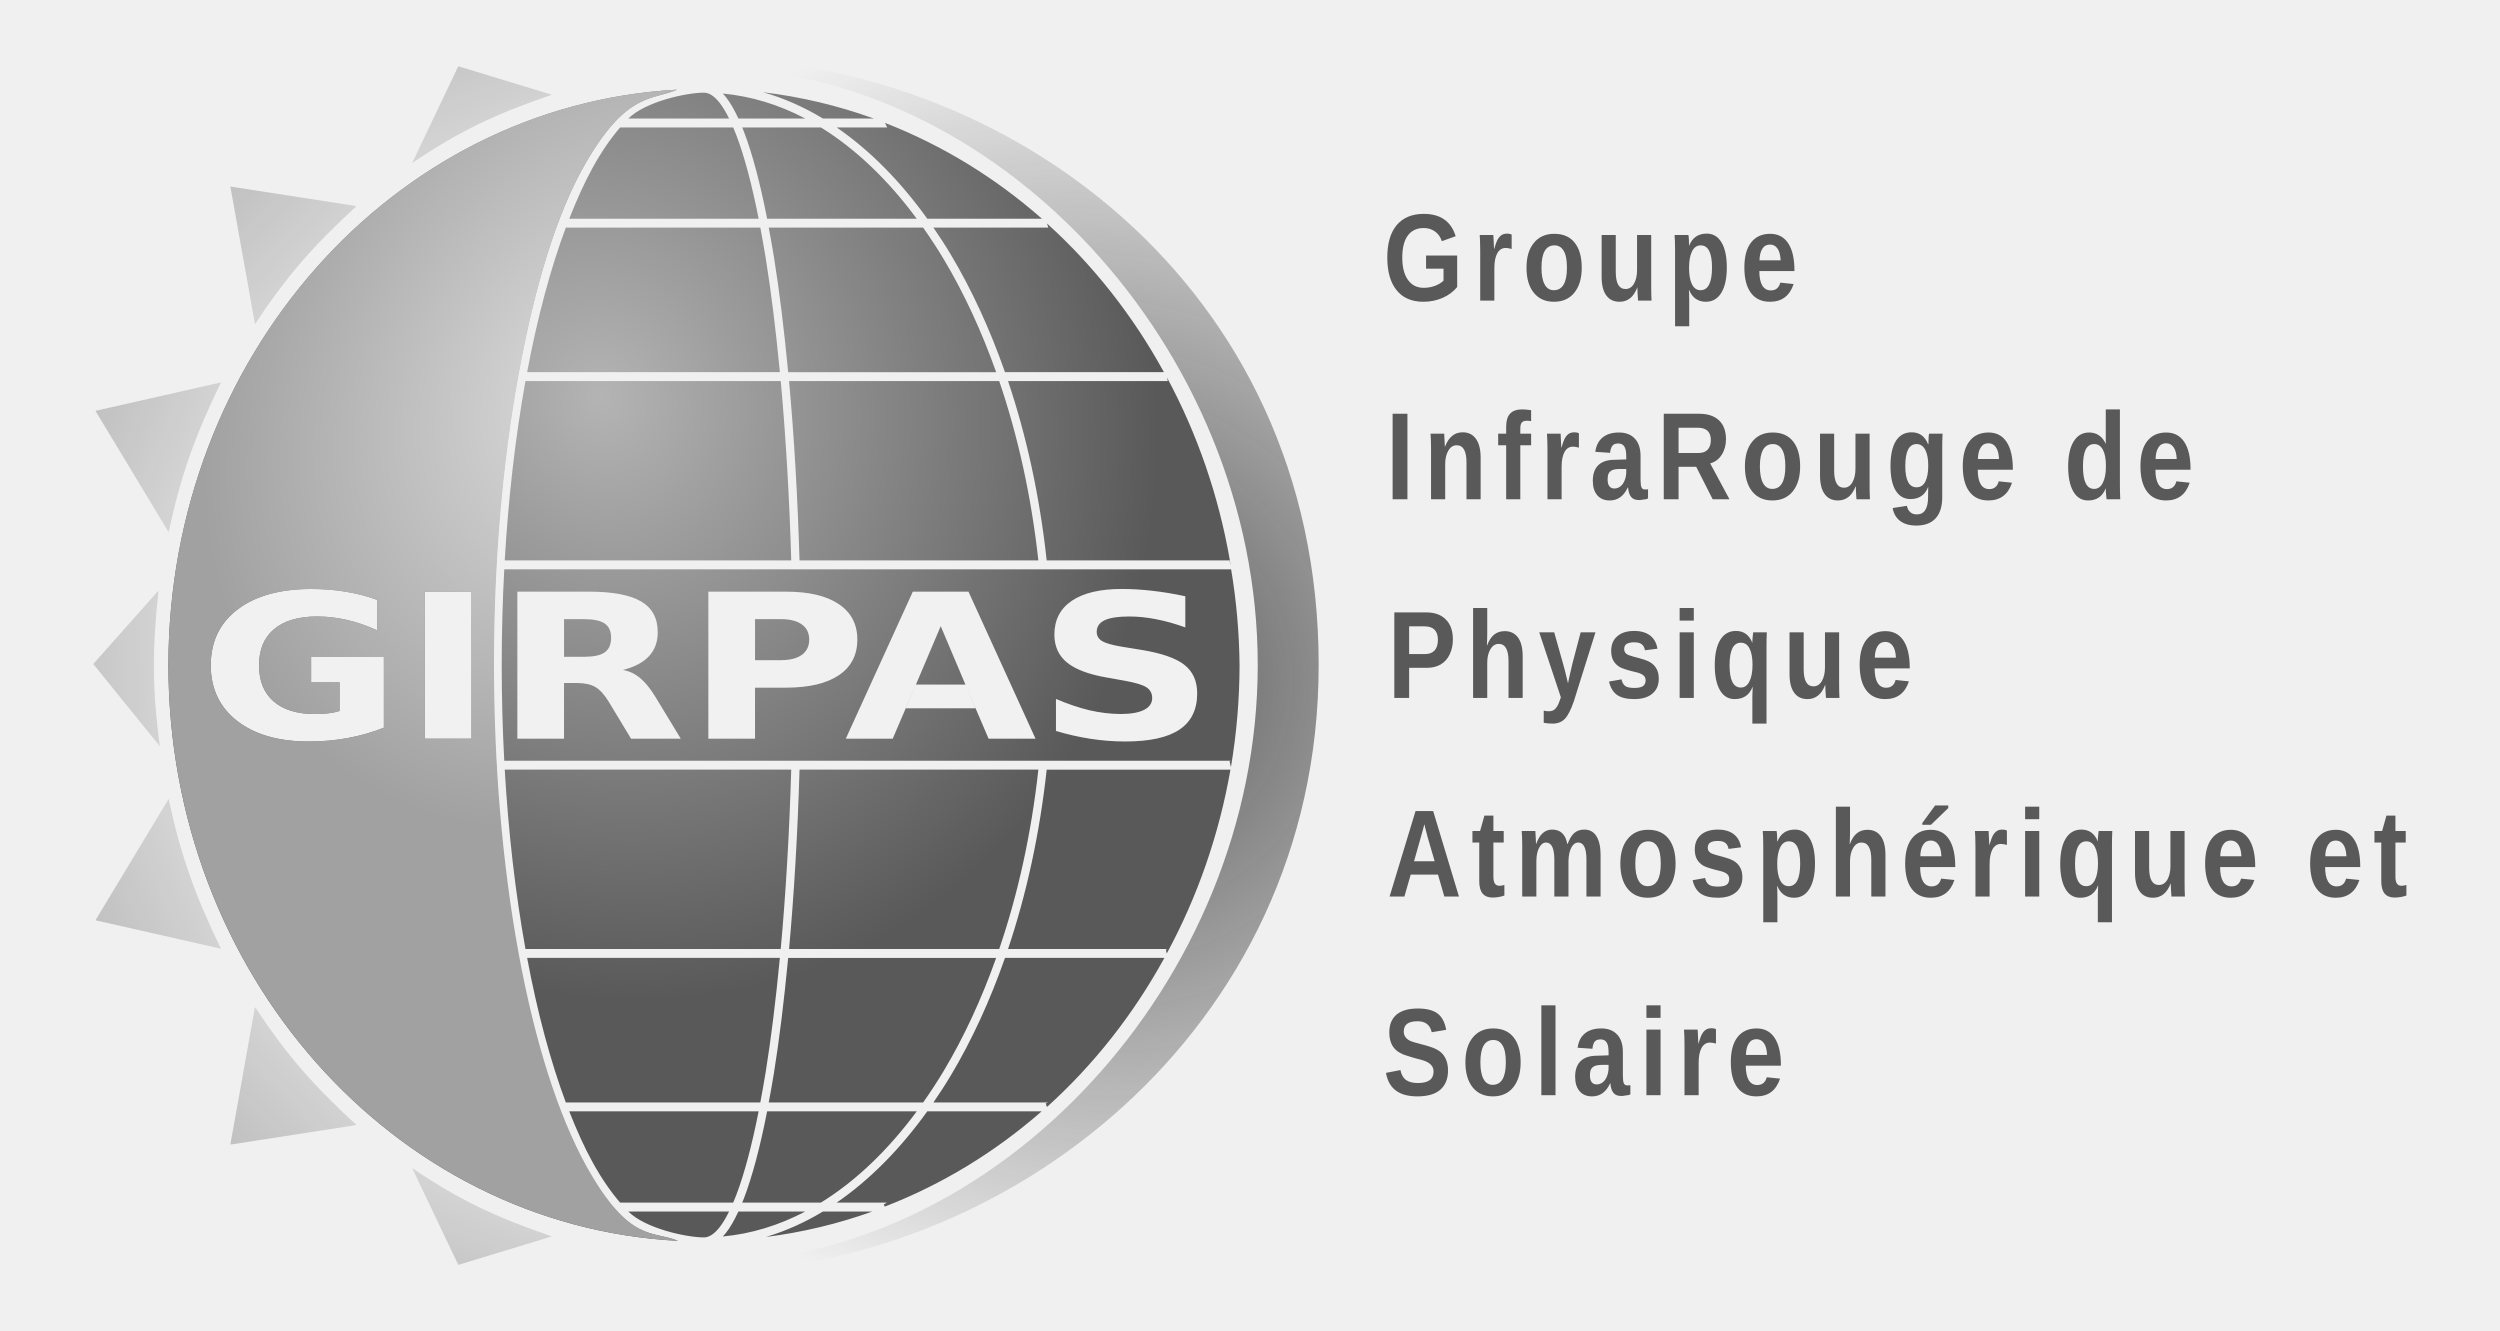
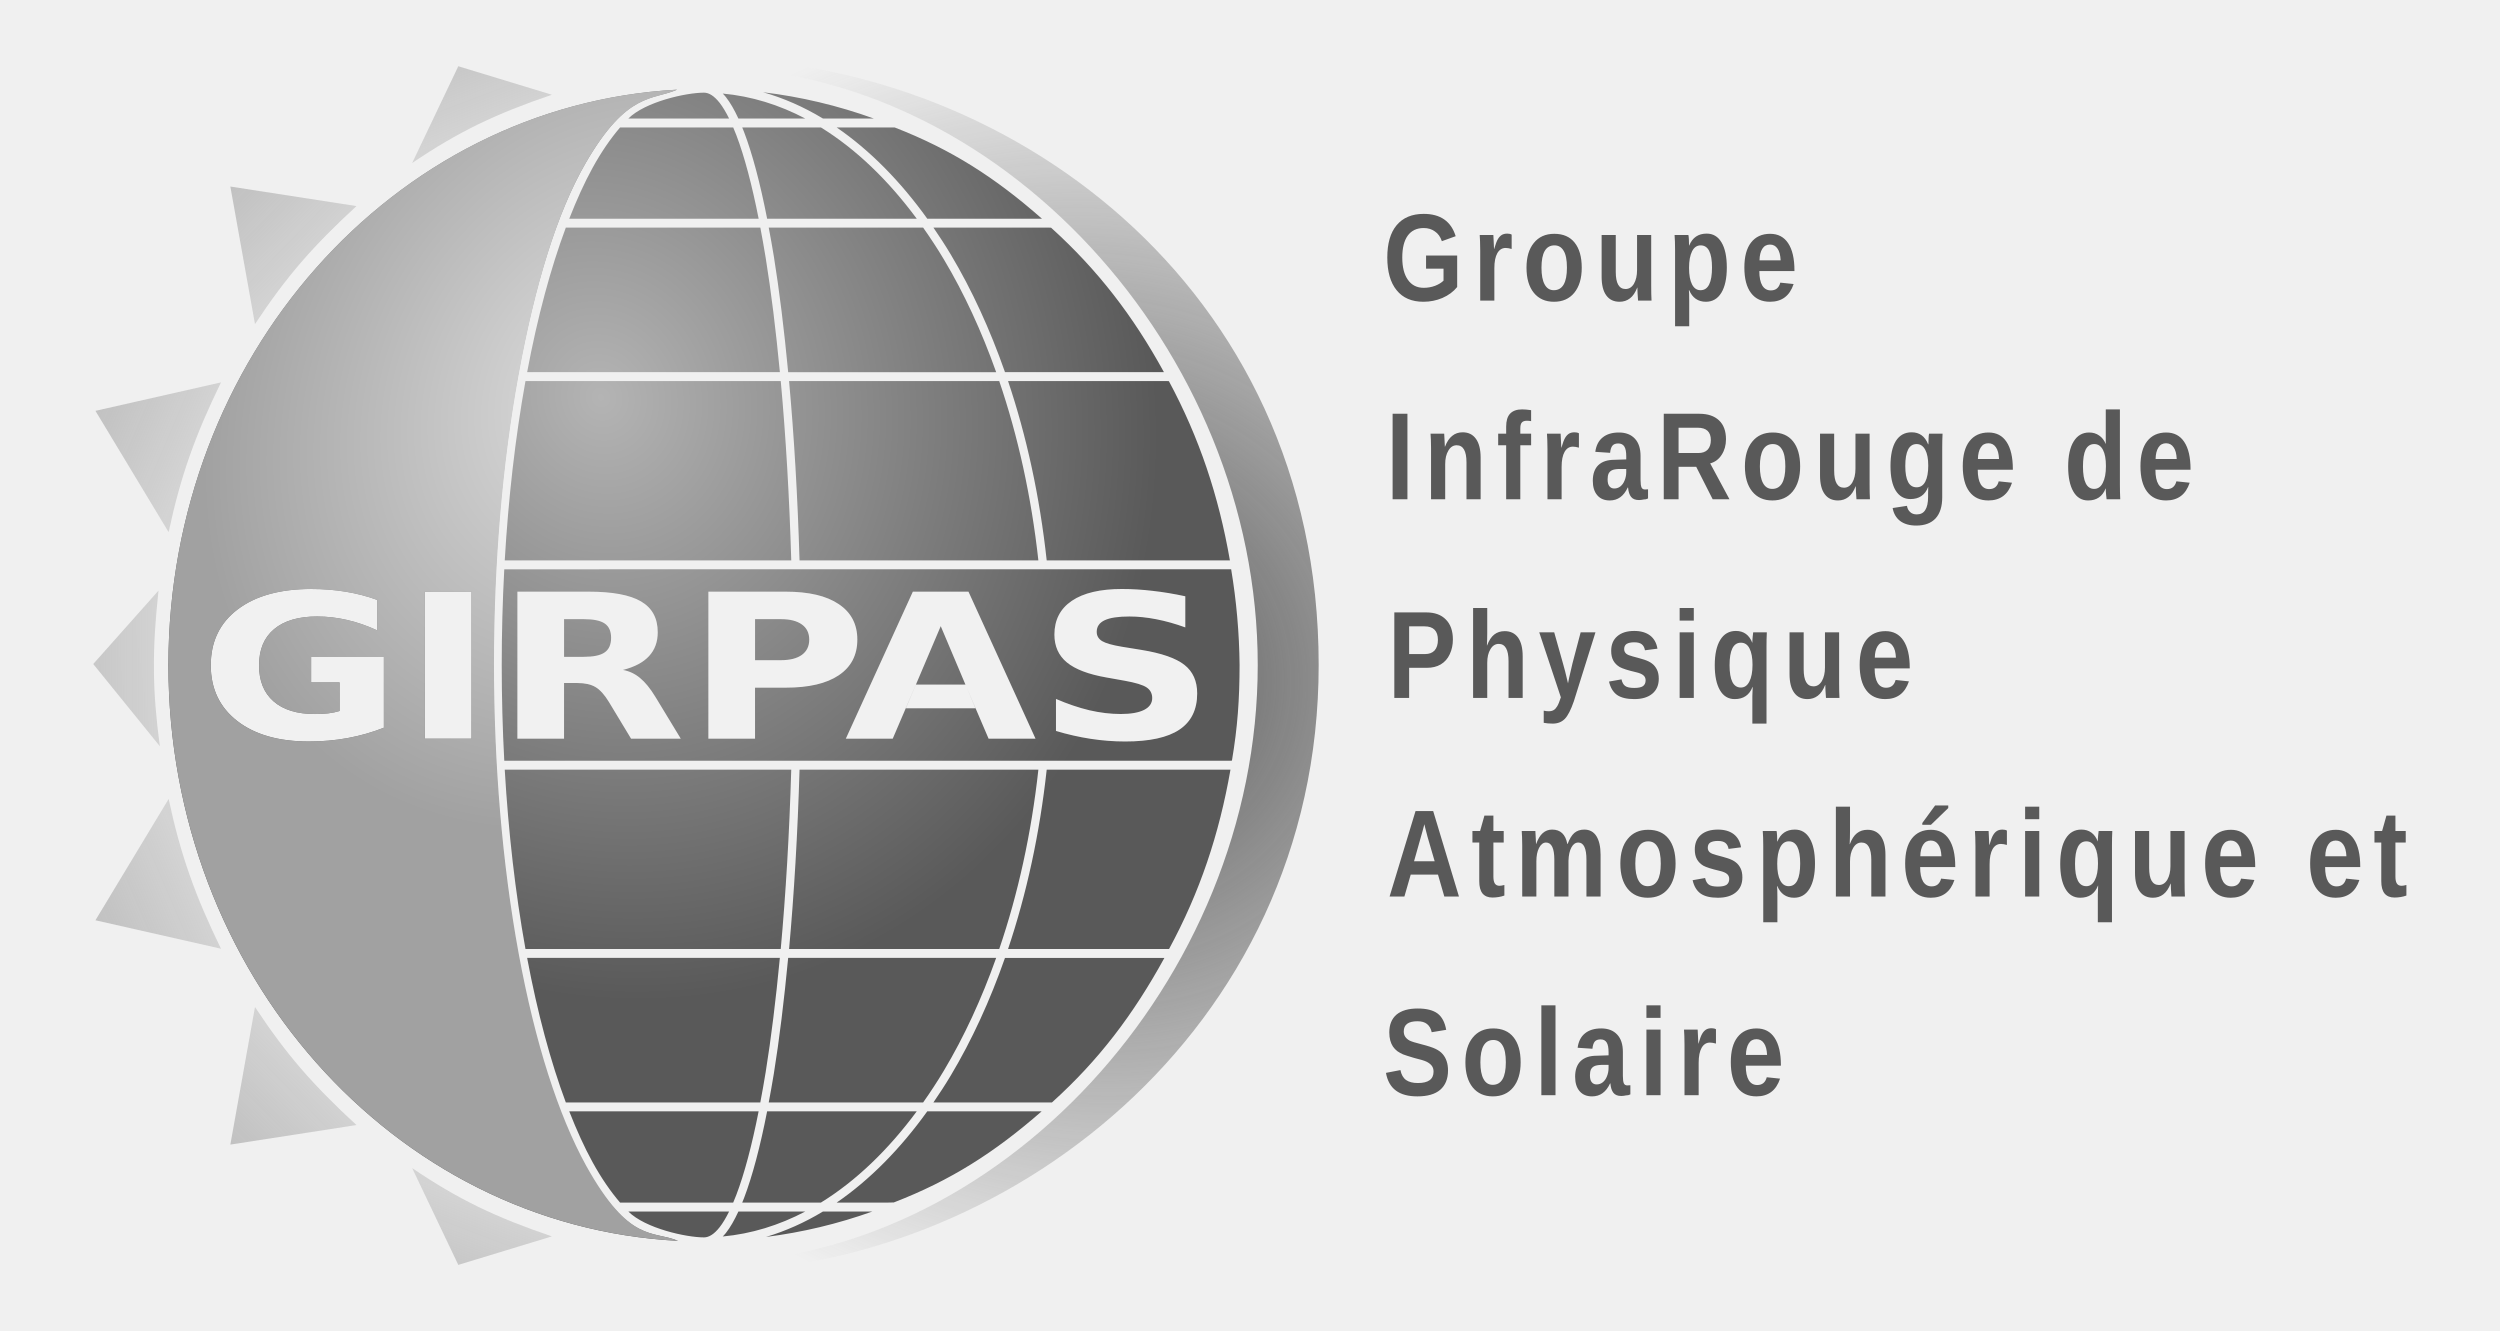
<svg xmlns="http://www.w3.org/2000/svg" xmlns:xlink="http://www.w3.org/1999/xlink" width="214.526" height="114.133" viewBox="0 0 214.526 114.133" id="svg2" version="1.1">
  <defs id="defs4">
    <linearGradient id="linearGradient4248">
      <stop id="stop4250" offset="0" style="stop-color:#a1a1a1;stop-opacity:1" />
      <stop id="stop4252" offset="1" style="stop-color:#a1a1a1;stop-opacity:0" />
    </linearGradient>
    <linearGradient id="linearGradient4242">
      <stop id="stop4244" offset="0" style="stop-color:#a1a1a1;stop-opacity:1" />
      <stop id="stop4246" offset="1" style="stop-color:#a1a1a1;stop-opacity:0" />
    </linearGradient>
    <linearGradient id="linearGradient4236">
      <stop id="stop4238" offset="0" style="stop-color:#a1a1a1;stop-opacity:1" />
      <stop id="stop4240" offset="1" style="stop-color:#a1a1a1;stop-opacity:0" />
    </linearGradient>
    <linearGradient id="linearGradient4230">
      <stop id="stop4232" offset="0" style="stop-color:#a1a1a1;stop-opacity:1" />
      <stop id="stop4234" offset="1" style="stop-color:#a1a1a1;stop-opacity:0" />
    </linearGradient>
    <linearGradient id="linearGradient4224">
      <stop id="stop4226" offset="0" style="stop-color:#a1a1a1;stop-opacity:1" />
      <stop id="stop4228" offset="1" style="stop-color:#a1a1a1;stop-opacity:0" />
    </linearGradient>
    <linearGradient id="linearGradient4218">
      <stop id="stop4220" offset="0" style="stop-color:#a1a1a1;stop-opacity:1" />
      <stop id="stop4222" offset="1" style="stop-color:#a1a1a1;stop-opacity:0" />
    </linearGradient>
    <radialGradient xlink:href="#linearGradient4615" id="radialGradient4621" cx="209.682" cy="1128.544" fx="209.682" fy="1128.544" r="49.128" gradientTransform="matrix(-0.8248041,-0.8422297,0.8132608,-0.7964346,-652.8102,2063.219)" gradientUnits="userSpaceOnUse" />
    <linearGradient id="linearGradient4615">
      <stop style="stop-color:#595959;stop-opacity:1" offset="0" id="stop4617" />
      <stop style="stop-color:#595959;stop-opacity:0" offset="1" id="stop4619" />
    </linearGradient>
    <linearGradient xlink:href="#linearGradient4242" id="linearGradient4411-3" gradientUnits="userSpaceOnUse" gradientTransform="matrix(0.9443698,0.3288214,-0.300842,0.8556928,304.7204,106.7689)" x1="26.916" y1="985.626" x2="67.819" y2="988.102" />
    <linearGradient id="linearGradient5074">
      <stop style="stop-color:#a1a1a1;stop-opacity:1" offset="0" id="stop5076" />
      <stop style="stop-color:#a1a1a1;stop-opacity:0" offset="1" id="stop5078" />
    </linearGradient>
    <linearGradient xlink:href="#linearGradient5074" id="linearGradient4413-1" gradientUnits="userSpaceOnUse" gradientTransform="matrix(0.435596,0.9001188,-0.8176463,0.3926455,866.4173,505.6865)" x1="26.967" y1="985.321" x2="67.934" y2="988.466" />
    <linearGradient xlink:href="#linearGradient4248" id="linearGradient4415-6" gradientUnits="userSpaceOnUse" gradientTransform="matrix(0.7588463,0.6512374,-0.5927824,0.6865312,612.2647,240.3469)" x1="26.778" y1="985.516" x2="68.577" y2="987.87" />
    <linearGradient xlink:href="#linearGradient4236" id="linearGradient5502" x1="26.914" y1="987.482" x2="68.603" y2="987.482" gradientUnits="userSpaceOnUse" gradientTransform="matrix(0.9999323,-0.0096479,0.0060153,0.907017,-14.86264,165.2427)" />
    <linearGradient xlink:href="#linearGradient4230" id="linearGradient4336-4" gradientUnits="userSpaceOnUse" gradientTransform="matrix(0.9443698,0.3288214,-0.300842,0.8556928,294.1548,179.7555)" x1="26.916" y1="985.626" x2="67.819" y2="988.102" />
    <linearGradient xlink:href="#linearGradient4224" id="linearGradient4378-4" gradientUnits="userSpaceOnUse" gradientTransform="matrix(0.7588463,0.6512374,-0.5927824,0.6865312,601.699,313.3334)" x1="26.778" y1="985.516" x2="68.577" y2="987.87" />
    <linearGradient xlink:href="#linearGradient4218" id="linearGradient4340-2" gradientUnits="userSpaceOnUse" gradientTransform="matrix(0.435596,0.9001188,-0.8176463,0.3926455,855.8516,578.673)" x1="26.967" y1="985.321" x2="67.934" y2="988.466" />
    <linearGradient id="linearGradient5080">
      <stop style="stop-color:#dedede;stop-opacity:1" offset="0" id="stop5082" />
      <stop style="stop-color:#a1a1a1;stop-opacity:1" offset="1" id="stop5084" />
    </linearGradient>
    <linearGradient id="linearGradient5090">
      <stop style="stop-color:#b4b4b4;stop-opacity:1" offset="0" id="stop5092" />
      <stop style="stop-color:#595959;stop-opacity:1" offset="1" id="stop5094" />
    </linearGradient>
-     <radialGradient xlink:href="#linearGradient5090" id="radialGradient9738" cx="258.212" cy="1084.759" fx="258.212" fy="1084.759" r="45.961" gradientTransform="matrix(0.3892437,1.071919,-0.9662949,0.3508885,997.4349,306.6415)" gradientUnits="userSpaceOnUse" />
    <radialGradient xlink:href="#linearGradient5080" id="radialGradient5117-7" cx="93.722" cy="983.472" fx="93.722" fy="983.472" r="21.868" gradientTransform="matrix(-1.228901,-0.8393257,1.032268,-1.511398,-849.3591,2528.517)" gradientUnits="userSpaceOnUse" />
+     <radialGradient xlink:href="#linearGradient5090" id="radialGradient9738-9" cx="258.212" cy="1084.759" fx="258.212" fy="1084.759" r="45.961" gradientTransform="matrix(0.3892437,1.071919,-0.9662949,0.3508885,997.4348,306.6415)" gradientUnits="userSpaceOnUse" />
  </defs>
  <g transform="translate(1.825026,-929.9486)" id="layer1">
+     <path style="fill:url(#radialGradient9738-9);fill-opacity:1;stroke:none;stroke-width:0.735;stroke-miterlimit:4;stroke-dasharray:none;stroke-opacity:1" d="m 56.277,937.642 c -24.434,1.322 -43.624,23.026 -43.654,49.373 0.013,26.395 19.256,48.135 43.736,49.412 -2.151,-0.909 -4.159,0.26 -7.939,-6.352 -2.382,-4.33 -4.387,-10.552 -5.797,-18.238 -2.819,-15.373 -2.819,-34.271 0,-49.644 1.409,-7.686 3.326,-13.958 5.797,-18.238 3.583,-6.206 5.738,-5.383 7.857,-6.312 z m 7.377,0.221 c 1.772,0.504 3.492,1.26 5.141,2.258 1.198,0 2.6,1e-4 3.402,0 l 0.967,0 c -3.087,-1.113 -6.275,-1.87 -9.51,-2.258 z m -5.07,0.037 c -1.521,0 -5.034,0.771 -6.492,2.221 l 8.648,0 c -0.272,-0.547 -0.545,-1.008 -0.816,-1.352 -0.481,-0.611 -0.927,-0.869 -1.34,-0.869 z m 1.609,0.076 c 0.091,0.095 0.182,0.19 0.27,0.301 0.377,0.479 0.733,1.103 1.074,1.844 1.212,0 1.854,-1e-4 4.908,0 l 0.832,0 c -2.258,-1.186 -4.632,-1.92 -7.084,-2.144 z m 14.111,2.908 -0.035,0 -0.104,0 -0.406,0 c -0.357,10e-5 -0.884,0 -1.562,0 l -2.229,0 c 2.842,1.952 5.461,4.605 7.777,7.832 2.266,0 4.909,10e-5 6.424,0 1.275,0 2.265,10e-5 2.936,0 l 0.479,0 c -4.026,-3.541 -7.752,-5.931 -12.641,-7.832 -0.331,0.01 -0.639,0 -0.639,0 z m -22.918,0 c -0.809,0.944 -1.601,2.084 -2.357,3.459 -0.703,1.277 -1.371,2.753 -2.006,4.373 8.236,0 13.187,10e-5 16.252,0 -0.579,-2.926 -1.224,-5.359 -1.912,-7.164 -0.09,-0.237 -0.18,-0.453 -0.271,-0.668 z m 10.479,0 c 0.051,0.127 0.103,0.246 0.154,0.379 0.727,1.907 1.392,4.425 1.984,7.453 2.115,0 3.501,-2e-4 9.352,0 l 3.486,0 c -2.453,-3.317 -5.223,-5.982 -8.223,-7.832 l -2.174,0 c -2.85,-10e-5 -3.474,0 -4.58,0 z m 26.264,8.596 -0.018,0 -0.049,0 -0.195,0 c -0.172,0 -0.426,-10e-5 -0.762,0 -0.671,0 -1.66,-10e-5 -2.936,0 -1.391,10e-5 -3.869,0 -5.896,0 0.514,0.751 1.018,1.521 1.5,2.328 1.793,3.005 3.352,6.395 4.641,10.076 3.046,0 6.603,10e-5 8.641,0 1.718,0 3.051,10e-5 3.955,0 l 1.027,0 0.016,0 c -2.649,-4.835 -5.691,-8.787 -9.684,-12.396 -0.24,-0.01 -0.24,-0.01 -0.24,-0.01 z m -41.4,0 c -1.295,3.471 -2.425,7.641 -3.32,12.404 l 21.688,0 c -0.341,-3.575 -0.747,-6.889 -1.217,-9.805 -0.147,-0.911 -0.303,-1.762 -0.461,-2.6 z m 17.412,0 c 0.149,0.8 0.298,1.606 0.438,2.471 0.477,2.958 0.886,6.314 1.23,9.934 l 12.678,0 5.17,0 c -1.254,-3.531 -2.758,-6.779 -4.479,-9.662 -0.572,-0.958 -1.171,-1.867 -1.787,-2.742 l -4.035,0 c -5.765,-3e-4 -7.149,0 -9.215,0 z m 34.227,13.168 -0.066,0 -0.264,0 c -0.232,10e-5 -0.575,0 -1.027,0 -0.904,10e-5 -2.237,0 -3.955,0 l -8.379,0 c 1.584,4.712 2.718,9.893 3.316,15.391 3.448,0 7.482,10e-5 9.791,0 1.954,-1e-4 3.468,0 4.496,0 l 1.17,0 0.264,0 c -0.96,-5.527 -2.622,-10.521 -5.238,-15.387 -0.107,0 -0.107,0 -0.107,0 z m -55.102,0 c -0.875,4.851 -1.467,10.057 -1.779,15.391 l 24.586,0 c -0.163,-5.508 -0.471,-10.688 -0.902,-15.391 z m 22.619,0 c 0.43,4.709 0.736,9.889 0.898,15.391 l 14.434,0 6.061,0 c -0.606,-5.51 -1.759,-10.693 -3.359,-15.391 l -5.432,0 z m -24.438,16.154 c -0.291,5.438 -0.291,10.988 0,16.426 l 23.314,0 1.33,0 0.709,0 20.559,0 0.713,0 1.939,0 c 2.847,0 5.939,0 7.771,0 l 4.496,0 1.17,0 0.297,0 c 0,0 0,0 0.143,-0.01 0.489,-2.894 0.651,-5.266 0.656,-8.207 -0.028,-2.755 -0.27,-5.502 -0.723,-8.213 l -0.076,0 -0.297,0 -1.17,0 c -1.028,10e-5 -2.542,0 -4.496,0 l -7.771,0 -1.939,0 -0.713,0 -20.559,0 -0.709,0 -1.33,0 z m -16.553,1.689 c 1.033,0 2.02,0.079 2.963,0.236 0.95,0.158 1.845,0.391 2.684,0.701 l 0,2.611 c -0.867,-0.4 -1.73,-0.699 -2.59,-0.896 -0.853,-0.197 -1.709,-0.295 -2.568,-0.295 -1.595,0 -2.825,0.363 -3.691,1.09 -0.86,0.721 -1.289,1.754 -1.289,3.1 0,1.335 0.414,2.365 1.246,3.092 0.832,0.727 2.015,1.09 3.547,1.09 0.416,0 0.801,-0.019 1.154,-0.059 0.361,-0.045 0.683,-0.113 0.967,-0.203 l 0,-2.451 -2.443,0 0,-2.18 6.24,0 0,6.066 0,0 c -0.998,0.394 -2.035,0.69 -3.109,0.887 -1.075,0.197 -2.184,0.295 -3.328,0.295 -2.586,0 -4.635,-0.586 -6.146,-1.758 -1.511,-1.177 -2.268,-2.771 -2.268,-4.781 0,-2.033 0.769,-3.633 2.309,-4.799 1.539,-1.166 3.648,-1.748 6.324,-1.748 z m 69.562,0 c 0.853,0 1.732,0.053 2.633,0.16 0.901,0.101 1.833,0.256 2.797,0.465 l 0,2.67 c -0.853,-0.31 -1.685,-0.543 -2.496,-0.701 -0.811,-0.158 -1.578,-0.236 -2.299,-0.236 -0.957,0 -1.663,0.106 -2.121,0.32 -0.458,0.214 -0.686,0.547 -0.686,0.998 0,0.338 0.152,0.602 0.457,0.793 0.312,0.186 0.872,0.347 1.684,0.482 l 1.707,0.277 c 1.726,0.282 2.954,0.711 3.682,1.285 0.728,0.575 1.092,1.39 1.092,2.449 0,1.391 -0.51,2.428 -1.529,3.109 -1.012,0.676 -2.562,1.014 -4.648,1.014 -0.985,0 -1.973,-0.076 -2.965,-0.229 -0.991,-0.152 -1.983,-0.377 -2.975,-0.676 l 0,-2.746 c 0.991,0.428 1.949,0.753 2.871,0.973 0.929,0.214 1.824,0.32 2.684,0.32 0.874,0 1.543,-0.117 2.008,-0.353 0.465,-0.237 0.695,-0.574 0.695,-1.014 0,-0.394 -0.16,-0.7 -0.479,-0.914 -0.312,-0.214 -0.938,-0.405 -1.881,-0.574 l -1.551,-0.277 c -1.553,-0.27 -2.689,-0.702 -3.41,-1.293 -0.714,-0.591 -1.072,-1.388 -1.072,-2.391 0,-1.256 0.5,-2.223 1.498,-2.898 0.998,-0.676 2.433,-1.014 4.305,-1.014 z m -59.828,0.229 4.004,0 0,12.613 -4.004,0 z m 7.945,0 6.115,0 c 2.045,0 3.542,0.278 4.492,0.836 0.957,0.557 1.436,1.439 1.436,2.644 0,0.834 -0.251,1.518 -0.75,2.053 -0.492,0.535 -1.238,0.93 -2.236,1.183 0.548,0.101 1.037,0.331 1.467,0.692 0.437,0.355 0.877,0.896 1.32,1.623 l 2.174,3.582 -4.264,0 -1.893,-3.135 c -0.381,-0.631 -0.769,-1.062 -1.164,-1.293 -0.388,-0.231 -0.909,-0.346 -1.561,-0.346 l -1.133,0 0,4.773 -4.004,0 z m 16.389,0 6.646,0 c 1.976,0 3.491,0.357 4.545,1.072 1.061,0.71 1.59,1.723 1.59,3.041 0,1.324 -0.529,2.343 -1.59,3.059 -1.054,0.71 -2.569,1.065 -4.545,1.065 l -2.643,0 0,4.377 -4.004,0 z m 17.545,0 4.773,0 5.752,12.613 -4.025,0 -1.879,-4.389 0.754,1.783 -5.977,0 0.863,-2.033 -0.002,0 -1.986,4.639 -4.023,0 5.75,-12.613 z m 0.262,7.975 4.252,0 -2.121,-5.018 z m -30.191,-5.617 0,3.234 1.684,0 c 0.839,0 1.438,-0.125 1.799,-0.379 0.367,-0.253 0.553,-0.672 0.553,-1.252 0,-0.575 -0.185,-0.985 -0.553,-1.232 -0.361,-0.248 -0.96,-0.371 -1.799,-0.371 z m 16.389,0 0,3.522 2.215,0 c 0.777,0 1.378,-0.151 1.801,-0.455 0.423,-0.31 0.633,-0.747 0.633,-1.311 0,-0.563 -0.21,-0.997 -0.633,-1.301 -0.423,-0.304 -1.024,-0.455 -1.801,-0.455 z m -21.48,12.914 c 0.313,5.334 0.904,10.539 1.779,15.391 l 21.904,0 c 0.431,-4.703 0.739,-9.883 0.902,-15.391 -4.797,10e-5 -11.039,0 -24.586,0 z m 25.297,0 c -0.162,5.502 -0.469,10.682 -0.898,15.391 l 12.602,0 5.432,0 c 1.601,-4.698 2.753,-9.881 3.359,-15.391 l -6.061,0 c -9.04,-3e-4 -11.262,0 -14.434,0 z m 21.209,0 c -0.598,5.497 -1.733,10.678 -3.316,15.391 2.927,10e-5 6.403,10e-5 8.379,0 1.718,-10e-5 3.051,0 3.955,0 0.452,-10e-5 0.796,0 1.027,0 l 0.264,0 0.065,0 c 0,0 0,0 0.125,0 2.645,-4.884 4.298,-9.83 5.27,-15.387 l -0.014,0 -0.297,0 c -0.263,0 -0.656,-1e-4 -1.17,0 -1.028,0 -2.542,-1e-4 -4.496,0 l -9.791,0 z M 43.408,1012.145 c 0.896,4.763 2.025,8.933 3.32,12.404 8.777,3e-4 13.569,2e-4 16.689,0 0.158,-0.838 0.314,-1.689 0.461,-2.602 0.47,-2.916 0.875,-6.228 1.217,-9.803 z m 22.4,0 c -0.345,3.62 -0.753,6.975 -1.23,9.934 -0.14,0.866 -0.288,1.67 -0.438,2.471 2.066,-10e-5 3.449,-3e-4 9.215,0 l 4.035,0 c 0.616,-0.875 1.215,-1.784 1.787,-2.742 1.721,-2.883 3.225,-6.131 4.479,-9.662 l -5.17,0 z m 18.605,0 c -1.289,3.682 -2.847,7.071 -4.641,10.076 -0.482,0.807 -0.986,1.577 -1.5,2.328 2.027,0 4.506,10e-5 5.896,0 1.275,-10e-5 2.265,0 2.936,0 0.335,0 0.59,10e-5 0.762,0 l 0.195,0 0.049,0 c 0,0 0,0 0.334,0 4.013,-3.616 6.989,-7.55 9.648,-12.402 l -0.057,0 -1.027,0 c -0.904,10e-5 -2.237,0 -3.955,0 -2.038,10e-5 -5.594,0 -8.641,0 z m -37.391,13.168 c 0.635,1.619 1.303,3.094 2.006,4.371 0.757,1.375 1.548,2.517 2.357,3.461 l 9.705,0 c 0.092,-0.215 0.181,-0.431 0.271,-0.668 0.688,-1.805 1.333,-4.239 1.912,-7.164 z m 16.98,0 c -0.592,3.027 -1.258,5.547 -1.984,7.453 -0.051,0.134 -0.103,0.251 -0.154,0.379 1.037,0 1.674,-1e-4 4.58,0 l 2.17,0 c 3.001,-1.85 5.772,-4.514 8.227,-7.832 l -3.486,0 c -5.851,-3e-4 -7.236,0 -9.352,0 z m 13.742,0 c -2.316,3.227 -4.935,5.88 -7.777,7.832 0.7,0 1.703,10e-5 2.229,0 0.678,-1e-4 1.206,0 1.562,0 l 0.406,0 0.104,0 c 0,0 0,0 0.607,-0.014 4.883,-1.887 8.657,-4.295 12.684,-7.818 -0.143,0 -0.255,-1e-4 -0.455,0 -0.671,0 -1.66,-1e-4 -2.936,0 l -6.424,0 z M 52.092,1033.909 c 1.458,1.45 4.972,2.221 6.492,2.221 0.413,0 0.859,-0.259 1.34,-0.869 0.271,-0.344 0.545,-0.805 0.816,-1.352 z m 9.445,0 c -0.341,0.741 -0.697,1.365 -1.074,1.844 -0.087,0.111 -0.178,0.205 -0.27,0.299 2.452,-0.225 4.826,-0.957 7.084,-2.143 l -0.832,0 c -3.115,-1e-4 -3.759,0 -4.908,0 z m 7.258,0 c -1.57,0.951 -3.206,1.678 -4.889,2.182 3.104,-0.391 6.163,-1.122 9.129,-2.182 l -0.838,0 z" id="path4611-90-0" />
    <g id="g4904">
      <text transform="scale(0.9136846,1.094469)" id="text4309-8" y="873.248" x="127.886" style="font-style:normal;font-variant:normal;font-weight:bold;font-stretch:normal;font-size:19.468px;line-height:160%;font-family:Arial;-inkscape-font-specification:Arial;text-align:start;letter-spacing:0px;word-spacing:0px;text-anchor:start;fill:#595959;fill-opacity:1;stroke:none;stroke-width:1px;stroke-linecap:butt;stroke-linejoin:miter;stroke-opacity:1" xml:space="preserve">
        <tspan style="font-size:9.734px;line-height:120%;text-align:start;letter-spacing:0.874px;text-anchor:start;fill:#595959;fill-opacity:1" y="873.248" x="127.886" id="tspan4311-3">Groupe</tspan>
      </text>
      <text transform="scale(0.9136846,1.094469)" id="text4315-1" y="888.823" x="128.138" style="font-style:normal;font-variant:normal;font-weight:bold;font-stretch:normal;font-size:19.468px;line-height:160%;font-family:Arial;-inkscape-font-specification:Arial;text-align:start;letter-spacing:0px;word-spacing:0px;text-anchor:start;fill:#595959;fill-opacity:1;stroke:none;stroke-width:1px;stroke-linecap:butt;stroke-linejoin:miter;stroke-opacity:1" xml:space="preserve">
        <tspan id="tspan4317-2" style="font-size:9.734px;line-height:160%;text-align:start;letter-spacing:0.874px;text-anchor:start;fill:#595959;fill-opacity:1" y="888.823" x="128.138">InfraRouge de</tspan>
      </text>
      <text transform="scale(0.9136846,1.094469)" id="text4319-2" y="904.398" x="128.295" style="font-style:normal;font-variant:normal;font-weight:bold;font-stretch:normal;font-size:19.468px;line-height:160%;font-family:Arial;-inkscape-font-specification:Arial;text-align:start;letter-spacing:0px;word-spacing:0px;text-anchor:start;fill:#595959;fill-opacity:1;stroke:none;stroke-width:1px;stroke-linecap:butt;stroke-linejoin:miter;stroke-opacity:1" xml:space="preserve">
        <tspan id="tspan4321-3" style="font-size:9.734px;line-height:160%;text-align:start;letter-spacing:0.874px;text-anchor:start;fill:#595959;fill-opacity:1" y="904.398" x="128.295">Physique</tspan>
      </text>
      <text transform="scale(0.9136846,1.094469)" id="text4323-9" y="919.972" x="128.257" style="font-style:normal;font-variant:normal;font-weight:bold;font-stretch:normal;font-size:19.468px;line-height:160%;font-family:Arial;-inkscape-font-specification:Arial;text-align:start;letter-spacing:0px;word-spacing:0px;text-anchor:start;fill:#595959;fill-opacity:1;stroke:none;stroke-width:1px;stroke-linecap:butt;stroke-linejoin:miter;stroke-opacity:1" xml:space="preserve">
        <tspan id="tspan4325-1" style="font-size:9.734px;line-height:160%;text-align:start;letter-spacing:0.874px;text-anchor:start;fill:#595959;fill-opacity:1" y="919.972" x="128.257">Atmosphérique et</tspan>
      </text>
      <text transform="scale(0.9136846,1.094469)" id="text4327-6" y="935.547" x="127.886" style="font-style:normal;font-variant:normal;font-weight:bold;font-stretch:normal;font-size:19.468px;line-height:160%;font-family:Arial;-inkscape-font-specification:Arial;text-align:start;letter-spacing:0px;word-spacing:0px;text-anchor:start;fill:#595959;fill-opacity:1;stroke:none;stroke-width:1px;stroke-linecap:butt;stroke-linejoin:miter;stroke-opacity:1" xml:space="preserve">
        <tspan id="tspan4329-8" style="font-size:9.734px;line-height:160%;text-align:start;letter-spacing:0.874px;text-anchor:start;fill:#595959;fill-opacity:1" y="935.547" x="127.886">Solaire</tspan>
      </text>
    </g>
-     <path style="fill:url(#radialGradient9738);fill-opacity:1;stroke:none;stroke-width:0.735;stroke-miterlimit:4;stroke-dasharray:none;stroke-opacity:1" d="m 56.277,937.642 c -24.434,1.322 -43.624,23.026 -43.654,49.373 0.013,26.395 19.256,48.135 43.736,49.412 -2.151,-0.909 -4.159,0.26 -7.939,-6.352 -2.382,-4.33 -4.387,-10.552 -5.797,-18.238 -2.819,-15.373 -2.819,-34.271 0,-49.644 1.409,-7.686 3.326,-13.958 5.797,-18.238 3.583,-6.206 5.738,-5.383 7.857,-6.312 z m 7.377,0.221 c 1.772,0.504 3.492,1.26 5.141,2.258 1.198,0 2.6,10e-5 3.402,0 l 0.967,0 c -3.087,-1.113 -6.275,-1.87 -9.51,-2.258 z m -5.07,0.037 c -1.521,0 -5.034,0.771 -6.492,2.221 l 8.648,0 c -0.272,-0.547 -0.545,-1.008 -0.816,-1.352 -0.481,-0.611 -0.927,-0.869 -1.34,-0.869 z m 1.609,0.076 c 0.091,0.095 0.182,0.19 0.27,0.301 0.377,0.479 0.733,1.103 1.074,1.844 1.212,0 1.854,-10e-5 4.908,0 l 0.832,0 c -2.258,-1.186 -4.632,-1.92 -7.084,-2.145 z m 13.922,2.518 0.189,0.391 -0.035,0 -0.104,0 -0.406,0 c -0.357,10e-5 -0.884,0 -1.562,0 l -2.229,0 c 2.842,1.952 5.461,4.605 7.777,7.832 2.266,0 4.909,1e-4 6.424,0 1.275,0 2.265,1e-4 2.936,0 l 0.479,0 c -4.026,-3.541 -8.58,-6.322 -13.469,-8.223 z m -22.729,0.391 c -0.809,0.944 -1.601,2.084 -2.357,3.459 -0.703,1.277 -1.371,2.753 -2.006,4.373 8.236,0 13.187,1e-4 16.252,0 -0.579,-2.926 -1.224,-5.359 -1.912,-7.164 -0.09,-0.237 -0.18,-0.453 -0.271,-0.668 l -9.705,0 z m 10.479,0 c 0.051,0.127 0.103,0.246 0.154,0.379 0.727,1.907 1.392,4.425 1.984,7.453 2.115,0 3.501,-2e-4 9.352,0 l 3.486,0 c -2.453,-3.317 -5.223,-5.982 -8.223,-7.832 l -2.174,0 c -2.85,-10e-5 -3.474,0 -4.58,0 z m 26.152,8.24 0.111,0.355 -0.018,0 -0.049,0 -0.195,0 c -0.172,0 -0.426,-10e-5 -0.762,0 -0.671,0 -1.66,-10e-5 -2.936,0 -1.391,10e-5 -3.869,0 -5.896,0 0.514,0.751 1.018,1.521 1.5,2.328 1.793,3.005 3.352,6.395 4.641,10.076 3.046,0 6.603,10e-5 8.641,0 1.718,0 3.051,10e-5 3.955,0 l 1.027,0 0.016,0 c -2.649,-4.835 -6.042,-9.15 -10.035,-12.76 z m -41.289,0.355 c -1.295,3.471 -2.425,7.641 -3.32,12.404 l 21.688,0 c -0.341,-3.575 -0.747,-6.889 -1.217,-9.805 -0.147,-0.911 -0.303,-1.762 -0.461,-2.6 l -16.689,0 z m 17.412,0 c 0.149,0.8 0.298,1.606 0.438,2.471 0.477,2.958 0.886,6.314 1.23,9.934 l 12.678,0 5.17,0 c -1.254,-3.531 -2.758,-6.779 -4.479,-9.662 -0.572,-0.958 -1.171,-1.867 -1.787,-2.742 l -4.035,0 c -5.765,-3e-4 -7.149,0 -9.215,0 z m 34.17,12.855 0.076,0.312 -0.019,0 -0.066,0 -0.264,0 c -0.232,1e-4 -0.575,0 -1.027,0 -0.904,1e-4 -2.237,0 -3.955,0 l -8.379,0 c 1.584,4.712 2.718,9.894 3.316,15.391 3.448,0 7.482,10e-5 9.791,0 1.954,-10e-5 3.468,0 4.496,0 l 1.17,0 0.264,0 c -0.96,-5.527 -2.786,-10.837 -5.402,-15.703 z m -55.045,0.312 c -0.875,4.851 -1.467,10.057 -1.779,15.391 l 24.586,0 c -0.163,-5.508 -0.471,-10.688 -0.902,-15.391 l -21.904,0 z m 22.619,0 c 0.43,4.709 0.736,9.889 0.898,15.391 l 14.434,0 6.061,0 c -0.606,-5.51 -1.759,-10.693 -3.359,-15.391 l -5.432,0 -12.602,0 z m 37.832,15.424 c -0.01,0 -0.027,0.01 -0.027,0.01 l 0.086,0.393 c -0.019,-0.134 -0.038,-0.267 -0.059,-0.4 l 0,-0.002 z m -62.27,0.73 c -0.291,5.438 -0.291,10.988 0,16.426 l 23.314,0 1.33,0 0.709,0 20.559,0 0.713,0 1.939,0 c 2.847,4e-5 5.939,8e-5 7.771,0 l 4.496,0 1.17,0 0.297,0 0.076,0 c 0.017,0 -0.133,0.041 -0.133,0.041 l 0.113,0.516 c 0.489,-2.894 0.737,-5.828 0.742,-8.77 -0.028,-2.755 -0.27,-5.502 -0.723,-8.213 l -0.076,0 -0.297,0 -1.17,0 c -1.028,9e-5 -2.542,0 -4.496,0 l -7.771,0 -1.939,0 -0.713,0 -20.559,0 -0.709,0 -1.33,0 -23.314,0 z m -16.553,1.689 c 1.033,0 2.02,0.079 2.963,0.236 0.95,0.158 1.845,0.391 2.684,0.701 l 0,2.611 c -0.867,-0.4 -1.73,-0.699 -2.59,-0.896 -0.853,-0.197 -1.709,-0.295 -2.568,-0.295 -1.595,0 -2.825,0.363 -3.691,1.09 -0.86,0.721 -1.289,1.754 -1.289,3.1 0,1.335 0.414,2.365 1.246,3.092 0.832,0.727 2.015,1.09 3.547,1.09 0.416,0 0.801,-0.019 1.154,-0.059 0.361,-0.045 0.683,-0.113 0.967,-0.203 l 0,-2.451 -2.443,0 0,-2.18 6.24,0 0,6.066 0,0.002 c -0.998,0.394 -2.035,0.69 -3.109,0.887 -1.075,0.197 -2.184,0.295 -3.328,0.295 -2.586,0 -4.635,-0.586 -6.146,-1.758 -1.511,-1.177 -2.268,-2.771 -2.268,-4.781 0,-2.033 0.769,-3.633 2.309,-4.799 1.539,-1.166 3.648,-1.748 6.324,-1.748 z m 69.562,0 c 0.853,0 1.732,0.053 2.633,0.16 0.901,0.101 1.833,0.256 2.797,0.465 l 0,2.67 c -0.853,-0.31 -1.685,-0.543 -2.496,-0.701 -0.811,-0.158 -1.578,-0.236 -2.299,-0.236 -0.957,0 -1.663,0.106 -2.121,0.32 -0.458,0.214 -0.686,0.547 -0.686,0.998 0,0.338 0.152,0.602 0.457,0.793 0.312,0.186 0.872,0.347 1.684,0.482 l 1.707,0.277 c 1.726,0.282 2.954,0.711 3.682,1.285 0.728,0.574 1.092,1.39 1.092,2.449 0,1.391 -0.51,2.428 -1.529,3.109 -1.012,0.676 -2.562,1.014 -4.648,1.014 -0.985,0 -1.973,-0.076 -2.965,-0.229 -0.991,-0.152 -1.983,-0.377 -2.975,-0.676 l 0,-2.746 c 0.991,0.428 1.949,0.753 2.871,0.973 0.929,0.214 1.824,0.32 2.684,0.32 0.874,0 1.543,-0.117 2.008,-0.354 0.465,-0.237 0.695,-0.574 0.695,-1.014 0,-0.394 -0.16,-0.7 -0.479,-0.914 -0.312,-0.214 -0.938,-0.405 -1.881,-0.574 l -1.551,-0.277 c -1.553,-0.27 -2.689,-0.702 -3.41,-1.293 -0.714,-0.591 -1.072,-1.388 -1.072,-2.391 0,-1.256 0.5,-2.223 1.498,-2.898 0.998,-0.676 2.433,-1.014 4.305,-1.014 z m -59.828,0.229 4.004,0 0,12.613 -4.004,0 0,-12.613 z m 7.945,0 6.115,0 c 2.045,0 3.542,0.278 4.492,0.836 0.957,0.558 1.436,1.439 1.436,2.645 0,0.834 -0.251,1.518 -0.75,2.053 -0.492,0.535 -1.238,0.93 -2.236,1.184 0.548,0.101 1.037,0.331 1.467,0.691 0.437,0.355 0.877,0.897 1.32,1.623 l 2.174,3.582 -4.264,0 -1.893,-3.135 c -0.381,-0.631 -0.769,-1.062 -1.164,-1.293 -0.388,-0.231 -0.909,-0.346 -1.561,-0.346 l -1.133,0 0,4.773 -4.004,0 0,-12.613 z m 16.389,0 6.646,0 c 1.976,0 3.491,0.357 4.545,1.072 1.061,0.71 1.59,1.723 1.59,3.041 0,1.324 -0.529,2.343 -1.59,3.059 -1.054,0.71 -2.569,1.064 -4.545,1.064 l -2.643,0 0,4.377 -4.004,0 0,-12.613 z m 17.545,0 4.773,0 5.752,12.613 -4.025,0 -1.879,-4.389 0.754,1.783 -5.977,0 0.863,-2.033 -0.002,0 -1.986,4.639 -4.023,0 5.75,-12.613 z m 0.262,7.975 4.252,0 -2.121,-5.018 -2.131,5.018 z m -30.191,-5.617 0,3.234 1.684,0 c 0.839,0 1.438,-0.125 1.799,-0.379 0.367,-0.253 0.553,-0.672 0.553,-1.252 0,-0.575 -0.185,-0.985 -0.553,-1.232 -0.361,-0.248 -0.96,-0.371 -1.799,-0.371 l -1.684,0 z m 16.389,0 0,3.521 2.215,0 c 0.777,0 1.378,-0.151 1.801,-0.455 0.423,-0.31 0.633,-0.747 0.633,-1.311 0,-0.563 -0.21,-0.997 -0.633,-1.301 -0.423,-0.304 -1.024,-0.455 -1.801,-0.455 l -2.215,0 z m -21.48,12.914 c 0.313,5.334 0.904,10.539 1.779,15.391 l 21.904,0 c 0.431,-4.703 0.739,-9.883 0.902,-15.391 -4.797,1e-4 -11.039,0 -24.586,0 z m 25.297,0 c -0.162,5.502 -0.469,10.682 -0.898,15.391 l 12.602,0 5.432,0 c 1.601,-4.698 2.753,-9.881 3.359,-15.391 l -6.061,0 c -9.04,-3e-4 -11.262,0 -14.434,0 z m 21.209,0 c -0.598,5.497 -1.733,10.678 -3.316,15.391 2.927,1e-4 6.403,1e-4 8.379,0 1.718,-10e-5 3.051,0 3.955,0 0.452,-10e-5 0.796,0 1.027,0 l 0.264,0 0.065,0 c 0.015,0 -0.152,0.049 -0.152,0.049 l 0.082,0.338 c 2.645,-4.884 4.493,-10.221 5.465,-15.777 l -0.014,0 -0.297,0 c -0.263,0 -0.656,-10e-5 -1.17,0 -1.028,0 -2.542,-10e-5 -4.496,0 l -9.791,0 z M 43.408,1012.146 c 0.896,4.763 2.025,8.933 3.32,12.404 8.777,3e-4 13.569,2e-4 16.689,0 0.158,-0.838 0.314,-1.689 0.461,-2.602 0.47,-2.916 0.875,-6.228 1.217,-9.803 l -21.688,0 z m 22.4,0 c -0.345,3.62 -0.753,6.975 -1.23,9.934 -0.14,0.866 -0.288,1.67 -0.438,2.471 2.066,-10e-5 3.449,-3e-4 9.215,0 l 4.035,0 c 0.616,-0.875 1.215,-1.784 1.787,-2.742 1.721,-2.883 3.225,-6.131 4.479,-9.662 l -5.17,0 -12.678,0 z m 18.605,0 c -1.289,3.682 -2.847,7.071 -4.641,10.076 -0.482,0.807 -0.986,1.577 -1.5,2.328 2.027,0 4.506,10e-5 5.896,0 1.275,-10e-5 2.265,0 2.936,0 0.335,0 0.59,10e-5 0.762,0 l 0.195,0 0.049,0 c 0.011,0 -0.199,0.078 -0.199,0.078 l 0.1,0.314 c 4.013,-3.616 7.422,-7.944 10.082,-12.797 l -0.057,0 -1.027,0 c -0.904,10e-5 -2.237,0 -3.955,0 -2.038,10e-5 -5.594,0 -8.641,0 z m -37.391,13.168 c 0.635,1.619 1.303,3.094 2.006,4.371 0.757,1.375 1.548,2.517 2.357,3.461 l 9.705,0 c 0.092,-0.215 0.181,-0.431 0.271,-0.668 0.688,-1.805 1.333,-4.239 1.912,-7.164 l -16.252,0 z m 16.98,0 c -0.592,3.027 -1.258,5.547 -1.984,7.453 -0.051,0.134 -0.103,0.251 -0.154,0.379 1.037,0 1.674,-10e-5 4.58,0 l 2.17,0 c 3.001,-1.85 5.772,-4.514 8.227,-7.832 l -3.486,0 c -5.851,-3e-4 -7.236,0 -9.352,0 z m 13.742,0 c -2.316,3.227 -4.935,5.88 -7.777,7.832 0.7,0 1.703,10e-5 2.229,0 0.678,-10e-5 1.206,0 1.562,0 l 0.406,0 0.104,0 c 0.023,0 -0.256,0.164 -0.256,0.164 l 0.086,0.178 c 4.883,-1.887 9.434,-4.651 13.461,-8.174 -0.143,0 -0.255,-10e-5 -0.455,0 -0.671,0 -1.66,-10e-5 -2.936,0 l -6.424,0 z m -25.654,8.596 c 1.458,1.45 4.972,2.221 6.492,2.221 0.413,0 0.859,-0.259 1.34,-0.869 0.271,-0.344 0.545,-0.805 0.816,-1.352 l -8.648,0 z m 9.445,0 c -0.341,0.741 -0.697,1.365 -1.074,1.844 -0.087,0.111 -0.178,0.205 -0.27,0.299 2.452,-0.225 4.826,-0.957 7.084,-2.143 l -0.832,0 c -3.115,-10e-5 -3.759,0 -4.908,0 z m 7.258,0 c -1.57,0.951 -3.206,1.678 -4.889,2.182 3.104,-0.391 6.163,-1.122 9.129,-2.182 l -0.838,0 -3.402,0 z" id="path4611-90" />
    <path style="display:inline;opacity:1;fill:url(#radialGradient5117-7);fill-opacity:1;stroke:none;stroke-width:0.735;stroke-miterlimit:4;stroke-dasharray:none;stroke-opacity:1" d="m 56.277,937.642 c -24.434,1.322 -43.624,23.024 -43.654,49.371 0.013,26.395 19.254,48.135 43.734,49.412 -2.151,-0.909 -4.165,0.229 -7.883,-6.445 -2.382,-4.33 -4.387,-10.552 -5.797,-18.238 -2.819,-15.373 -2.819,-34.271 0,-49.644 1.409,-7.686 3.305,-13.968 5.797,-18.236 3.508,-6.008 5.683,-5.289 7.803,-6.219 z m -31.383,42.85 c 1.033,0 2.02,0.079 2.963,0.236 0.95,0.158 1.845,0.391 2.684,0.701 l 0,2.611 c -0.867,-0.4 -1.73,-0.699 -2.59,-0.896 -0.853,-0.197 -1.709,-0.295 -2.568,-0.295 -1.595,0 -2.825,0.363 -3.691,1.09 -0.86,0.721 -1.289,1.754 -1.289,3.1 0,1.335 0.414,2.365 1.246,3.092 0.832,0.727 2.015,1.09 3.547,1.09 0.416,0 0.801,-0.019 1.154,-0.059 0.361,-0.045 0.683,-0.113 0.967,-0.203 l 0,-2.451 -2.443,0 0,-2.18 6.24,0 0,6.066 0,0.002 c -0.998,0.394 -2.035,0.69 -3.109,0.887 -1.075,0.197 -2.184,0.295 -3.328,0.295 -2.586,0 -4.635,-0.586 -6.146,-1.758 -1.511,-1.177 -2.268,-2.771 -2.268,-4.781 0,-2.033 0.769,-3.633 2.309,-4.799 1.539,-1.166 3.648,-1.748 6.324,-1.748 z m 9.734,0.229 4.004,0 0,12.613 -4.004,0 0,-12.613 z" id="path4420-6" />
    <g id="text4171-8" style="font-style:normal;font-variant:normal;font-weight:bold;font-stretch:normal;font-size:19.196px;line-height:100%;font-family:Arial;-inkscape-font-specification:Arial;text-align:start;letter-spacing:0px;word-spacing:0px;writing-mode:tb-rl;text-anchor:start;fill:#ffffff;fill-opacity:0.078;stroke:none;stroke-width:1px;stroke-linecap:butt;stroke-linejoin:miter;stroke-opacity:1" transform="matrix(1.10951,0,0,0.9012989,-43.28111,-2.01554)">
      <path id="path4217-7" style="font-style:normal;font-variant:normal;font-weight:bold;font-stretch:normal;font-family:'Droid Arabic Naskh';-inkscape-font-specification:'Droid Arabic Naskh Bold';letter-spacing:0px;writing-mode:lr-tb;fill:#ffffff;fill-opacity:0.078" d="m 67.051,1103.308 q -1.35,0.656 -2.803,0.984 -1.453,0.328 -2.999,0.328 -3.496,0 -5.54,-1.95 -2.043,-1.959 -2.043,-5.305 0,-3.384 2.081,-5.324 2.081,-1.94 5.699,-1.94 1.397,0 2.671,0.263 1.284,0.262 2.418,0.778 l 0,2.896 q -1.172,-0.665 -2.334,-0.994 -1.153,-0.328 -2.315,-0.328 -2.156,0 -3.328,1.209 -1.162,1.2 -1.162,3.44 0,2.221 1.125,3.431 1.125,1.209 3.196,1.209 0.562,0 1.04,-0.066 0.487,-0.075 0.872,-0.225 l 0,-2.718 -2.203,0 0,-2.418 5.624,0 0,6.73 z" />
      <path id="path4219-0" style="font-style:normal;font-variant:normal;font-weight:bold;font-stretch:normal;font-family:'Droid Arabic Naskh';-inkscape-font-specification:'Droid Arabic Naskh Bold';letter-spacing:0px;writing-mode:lr-tb;fill:#ffffff;fill-opacity:0.078" d="m 70.22,1090.354 3.609,0 0,13.994 -3.609,0 0,-13.994 z" />
      <path id="path4221-6" style="font-style:normal;font-variant:normal;font-weight:bold;font-stretch:normal;font-family:'Droid Arabic Naskh';-inkscape-font-specification:'Droid Arabic Naskh Bold';letter-spacing:0px;writing-mode:lr-tb;fill:#ffffff;fill-opacity:0.078" d="m 82.508,1096.559 q 1.134,0 1.622,-0.422 0.497,-0.422 0.497,-1.387 0,-0.956 -0.497,-1.369 -0.487,-0.412 -1.622,-0.412 l -1.518,0 0,3.59 1.518,0 z m -1.518,2.493 0,5.296 -3.609,0 0,-13.994 5.511,0 q 2.765,0 4.049,0.928 1.294,0.928 1.294,2.934 0,1.387 -0.675,2.278 -0.666,0.89 -2.015,1.312 0.74,0.169 1.322,0.769 0.591,0.591 1.19,1.8 l 1.959,3.974 -3.843,0 -1.706,-3.478 q -0.516,-1.05 -1.05,-1.434 -0.525,-0.384 -1.406,-0.384 l -1.022,0 z" />
      <path id="path4223-6" style="font-style:normal;font-variant:normal;font-weight:bold;font-stretch:normal;font-family:'Droid Arabic Naskh';-inkscape-font-specification:'Droid Arabic Naskh Bold';letter-spacing:0px;writing-mode:lr-tb;fill:#ffffff;fill-opacity:0.078" d="m 92.153,1090.354 5.99,0 q 2.671,0 4.096,1.19 1.434,1.181 1.434,3.374 0,2.203 -1.434,3.393 -1.425,1.181 -4.096,1.181 l -2.381,0 0,4.855 -3.609,0 0,-13.994 z m 3.609,2.615 0,3.909 1.997,0 q 1.05,0 1.622,-0.506 0.572,-0.515 0.572,-1.453 0,-0.937 -0.572,-1.444 -0.572,-0.506 -1.622,-0.506 l -1.997,0 z" />
      <path id="path4225-5" style="font-style:normal;font-variant:normal;font-weight:bold;font-stretch:normal;font-family:'Droid Arabic Naskh';-inkscape-font-specification:'Droid Arabic Naskh Bold';letter-spacing:0px;writing-mode:lr-tb;fill:#ffffff;fill-opacity:0.078" d="m 112.034,1099.203 -3.834,0 -1.79,5.146 -3.627,0 5.183,-13.994 4.302,0 5.183,13.994 -3.627,0 z m -4.61,2.256 5.387,0 -2.689,-7.823 z" />
      <path id="path4227-3" style="font-style:normal;font-variant:normal;font-weight:bold;font-stretch:normal;font-family:'Droid Arabic Naskh';-inkscape-font-specification:'Droid Arabic Naskh Bold';letter-spacing:0px;writing-mode:lr-tb;fill:#ffffff;fill-opacity:0.078" d="m 129.037,1090.795 0,2.962 q -1.153,-0.515 -2.25,-0.778 -1.097,-0.262 -2.071,-0.262 -1.294,0 -1.912,0.356 -0.619,0.356 -0.619,1.106 0,0.562 0.412,0.881 0.422,0.309 1.518,0.534 l 1.537,0.309 q 2.334,0.469 3.318,1.425 0.984,0.956 0.984,2.718 0,2.315 -1.378,3.449 -1.368,1.125 -4.19,1.125 -1.331,0 -2.671,-0.253 -1.34,-0.253 -2.681,-0.75 l 0,-3.046 q 1.34,0.712 2.587,1.078 1.256,0.356 2.418,0.356 1.181,0 1.809,-0.394 0.628,-0.394 0.628,-1.125 0,-0.656 -0.431,-1.012 -0.422,-0.356 -1.697,-0.637 l -1.397,-0.309 q -2.1,-0.45 -3.074,-1.434 -0.965,-0.984 -0.965,-2.653 0,-2.09 1.35,-3.215 1.35,-1.125 3.881,-1.125 1.153,0 2.371,0.178 1.219,0.169 2.521,0.515 z" />
    </g>
    <g id="g6061" transform="translate(-32.19076,-72.96491)">
      <path id="path7056" d="m 43.966,1053.594 -5.6,6.299 5.717,7.056 c -0.66,-4.889 -0.662,-8.281 -0.116,-13.355 z" style="display:inline;opacity:1;fill:url(#linearGradient5502);fill-opacity:1;stroke:none;stroke-width:0.5;stroke-linecap:butt;stroke-miterlimit:4;stroke-dasharray:none;stroke-dashoffset:0;stroke-opacity:1" />
      <path style="display:inline;opacity:1;fill:url(#linearGradient4336-4);fill-opacity:1;stroke:none;stroke-width:0.5;stroke-linecap:butt;stroke-miterlimit:4;stroke-dasharray:none;stroke-dashoffset:0;stroke-opacity:1" d="m 49.327,1035.727 -10.772,2.441 6.282,10.411 c 1.03,-4.824 2.262,-8.261 4.49,-12.851 z" id="path4334-5" />
      <path id="path4338-7" d="m 77.719,1011.043 -8.027,-2.445 -3.96,8.306 c 4.003,-2.709 7.153,-4.213 11.987,-5.861 z" style="display:inline;opacity:1;fill:url(#linearGradient4340-2);fill-opacity:1;stroke:none;stroke-width:0.5;stroke-linecap:butt;stroke-miterlimit:4;stroke-dasharray:none;stroke-dashoffset:0;stroke-opacity:1" />
      <path style="display:inline;opacity:1;fill:url(#linearGradient4378-4);fill-opacity:1;stroke:none;stroke-width:0.5;stroke-linecap:butt;stroke-miterlimit:4;stroke-dasharray:none;stroke-dashoffset:0;stroke-opacity:1" d="m 60.953,1020.598 -10.821,-1.677 2.114,11.804 c 2.722,-4.114 4.955,-6.668 8.707,-10.127 z" id="path4376-5" />
      <g transform="matrix(1,0,0,-1,-10.56567,2047.065)" id="g4406-5" style="display:inline">
        <path style="opacity:1;fill:url(#linearGradient4411-3);fill-opacity:1;stroke:none;stroke-width:0.5;stroke-linecap:butt;stroke-miterlimit:4;stroke-dasharray:none;stroke-dashoffset:0;stroke-opacity:1" d="m 59.893,962.741 -10.772,2.441 6.282,10.411 c 1.03,-4.824 2.262,-8.261 4.49,-12.852 z" id="path4400-2" />
        <path id="path4402-4" d="m 88.285,938.056 -8.027,-2.445 -3.96,8.306 c 4.003,-2.709 7.153,-4.213 11.987,-5.861 z" style="opacity:1;fill:url(#linearGradient4413-1);fill-opacity:1;stroke:none;stroke-width:0.5;stroke-linecap:butt;stroke-miterlimit:4;stroke-dasharray:none;stroke-dashoffset:0;stroke-opacity:1" />
        <path style="opacity:1;fill:url(#linearGradient4415-6);fill-opacity:1;stroke:none;stroke-width:0.5;stroke-linecap:butt;stroke-miterlimit:4;stroke-dasharray:none;stroke-dashoffset:0;stroke-opacity:1" d="m 71.519,947.611 -10.821,-1.677 2.114,11.804 c 2.722,-4.114 4.955,-6.668 8.707,-10.127 z" id="path4404-4" />
      </g>
    </g>
    <path id="path4382" d="m 58.583,1039.081 c 25.575,0 52.748,-20.462 52.748,-52.066 0,-32.855 -27.173,-52.066 -52.748,-52.066 m 0,0.764 c 25.192,0 47.519,24.172 47.519,51.303 0,27.13 -22.327,51.303 -47.519,51.303" style="color:#000000;font-style:normal;font-variant:normal;font-weight:normal;font-stretch:normal;font-size:medium;line-height:normal;font-family:sans-serif;text-indent:0;text-align:start;text-decoration:none;text-decoration-line:none;text-decoration-style:solid;text-decoration-color:#000000;letter-spacing:normal;word-spacing:normal;text-transform:none;direction:ltr;block-progression:tb;writing-mode:lr-tb;baseline-shift:baseline;text-anchor:start;white-space:normal;clip-rule:nonzero;display:inline;overflow:visible;visibility:visible;opacity:1;isolation:auto;mix-blend-mode:normal;color-interpolation:sRGB;color-interpolation-filters:linearRGB;solid-color:#000000;solid-opacity:1;fill:url(#radialGradient4621);fill-opacity:1;fill-rule:nonzero;stroke:none;stroke-width:1.234;stroke-linecap:butt;stroke-linejoin:miter;stroke-miterlimit:4;stroke-dasharray:none;stroke-dashoffset:0;stroke-opacity:1;color-rendering:auto;image-rendering:auto;shape-rendering:auto;text-rendering:auto;enable-background:accumulate" />
    <flowRoot style="font-style:normal;font-variant:normal;font-weight:bold;font-stretch:normal;font-size:25px;line-height:100%;font-family:Arial;-inkscape-font-specification:Arial;text-align:start;letter-spacing:20px;word-spacing:0px;writing-mode:tb-rl;text-anchor:start;fill:#000000;fill-opacity:1;stroke:none;stroke-width:1px;stroke-linecap:butt;stroke-linejoin:miter;stroke-opacity:1" id="flowRoot4175" xml:space="preserve">
      <flowRegion id="flowRegion4177">
        <rect y="158.5" x="12.5" height="166" width="5" id="rect4179" />
      </flowRegion>
      <flowPara id="flowPara4181" />
    </flowRoot>
    <flowRoot style="font-style:normal;font-variant:normal;font-weight:bold;font-stretch:normal;font-size:25px;line-height:100%;font-family:Arial;-inkscape-font-specification:Arial;text-align:start;letter-spacing:20px;word-spacing:0px;writing-mode:tb-rl;text-anchor:start;fill:#000000;fill-opacity:1;stroke:none;stroke-width:1px;stroke-linecap:butt;stroke-linejoin:miter;stroke-opacity:1" id="flowRoot4183" xml:space="preserve">
      <flowRegion id="flowRegion4185">
        <rect y="113.337" x="112" height="164.663" width="5.959" id="rect4187" />
      </flowRegion>
      <flowPara id="flowPara4189" />
    </flowRoot>
  </g>
</svg>
